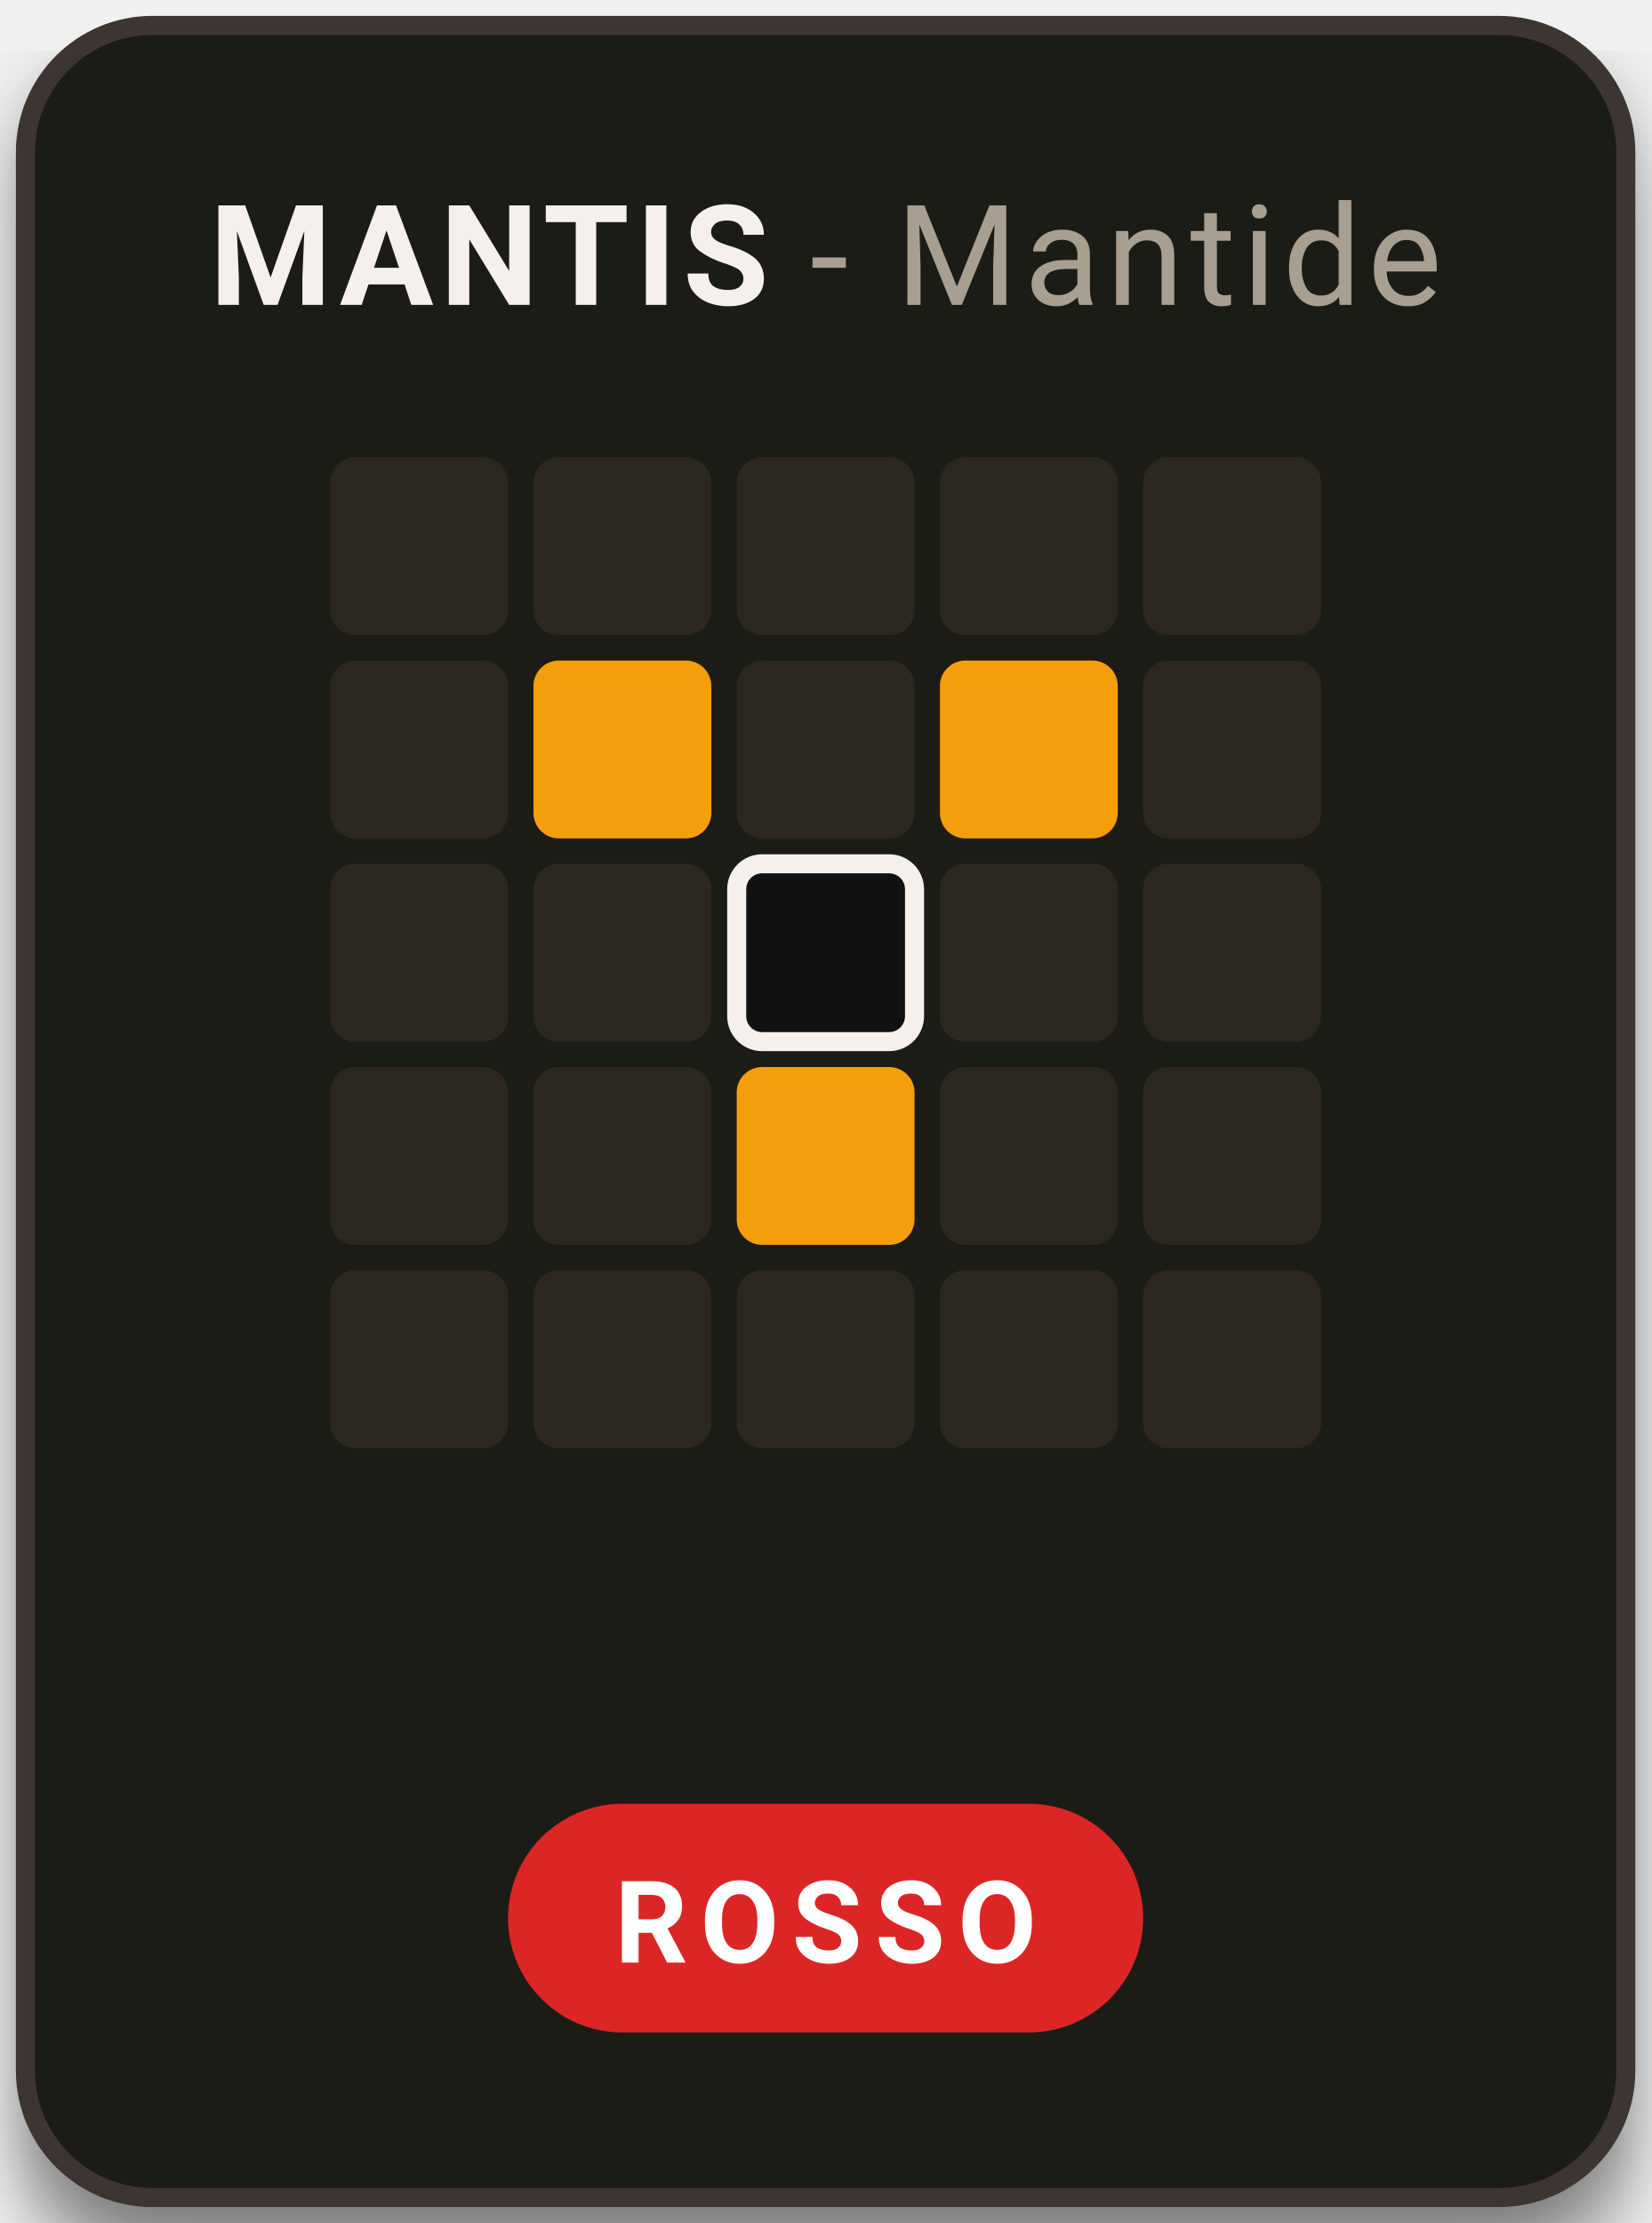
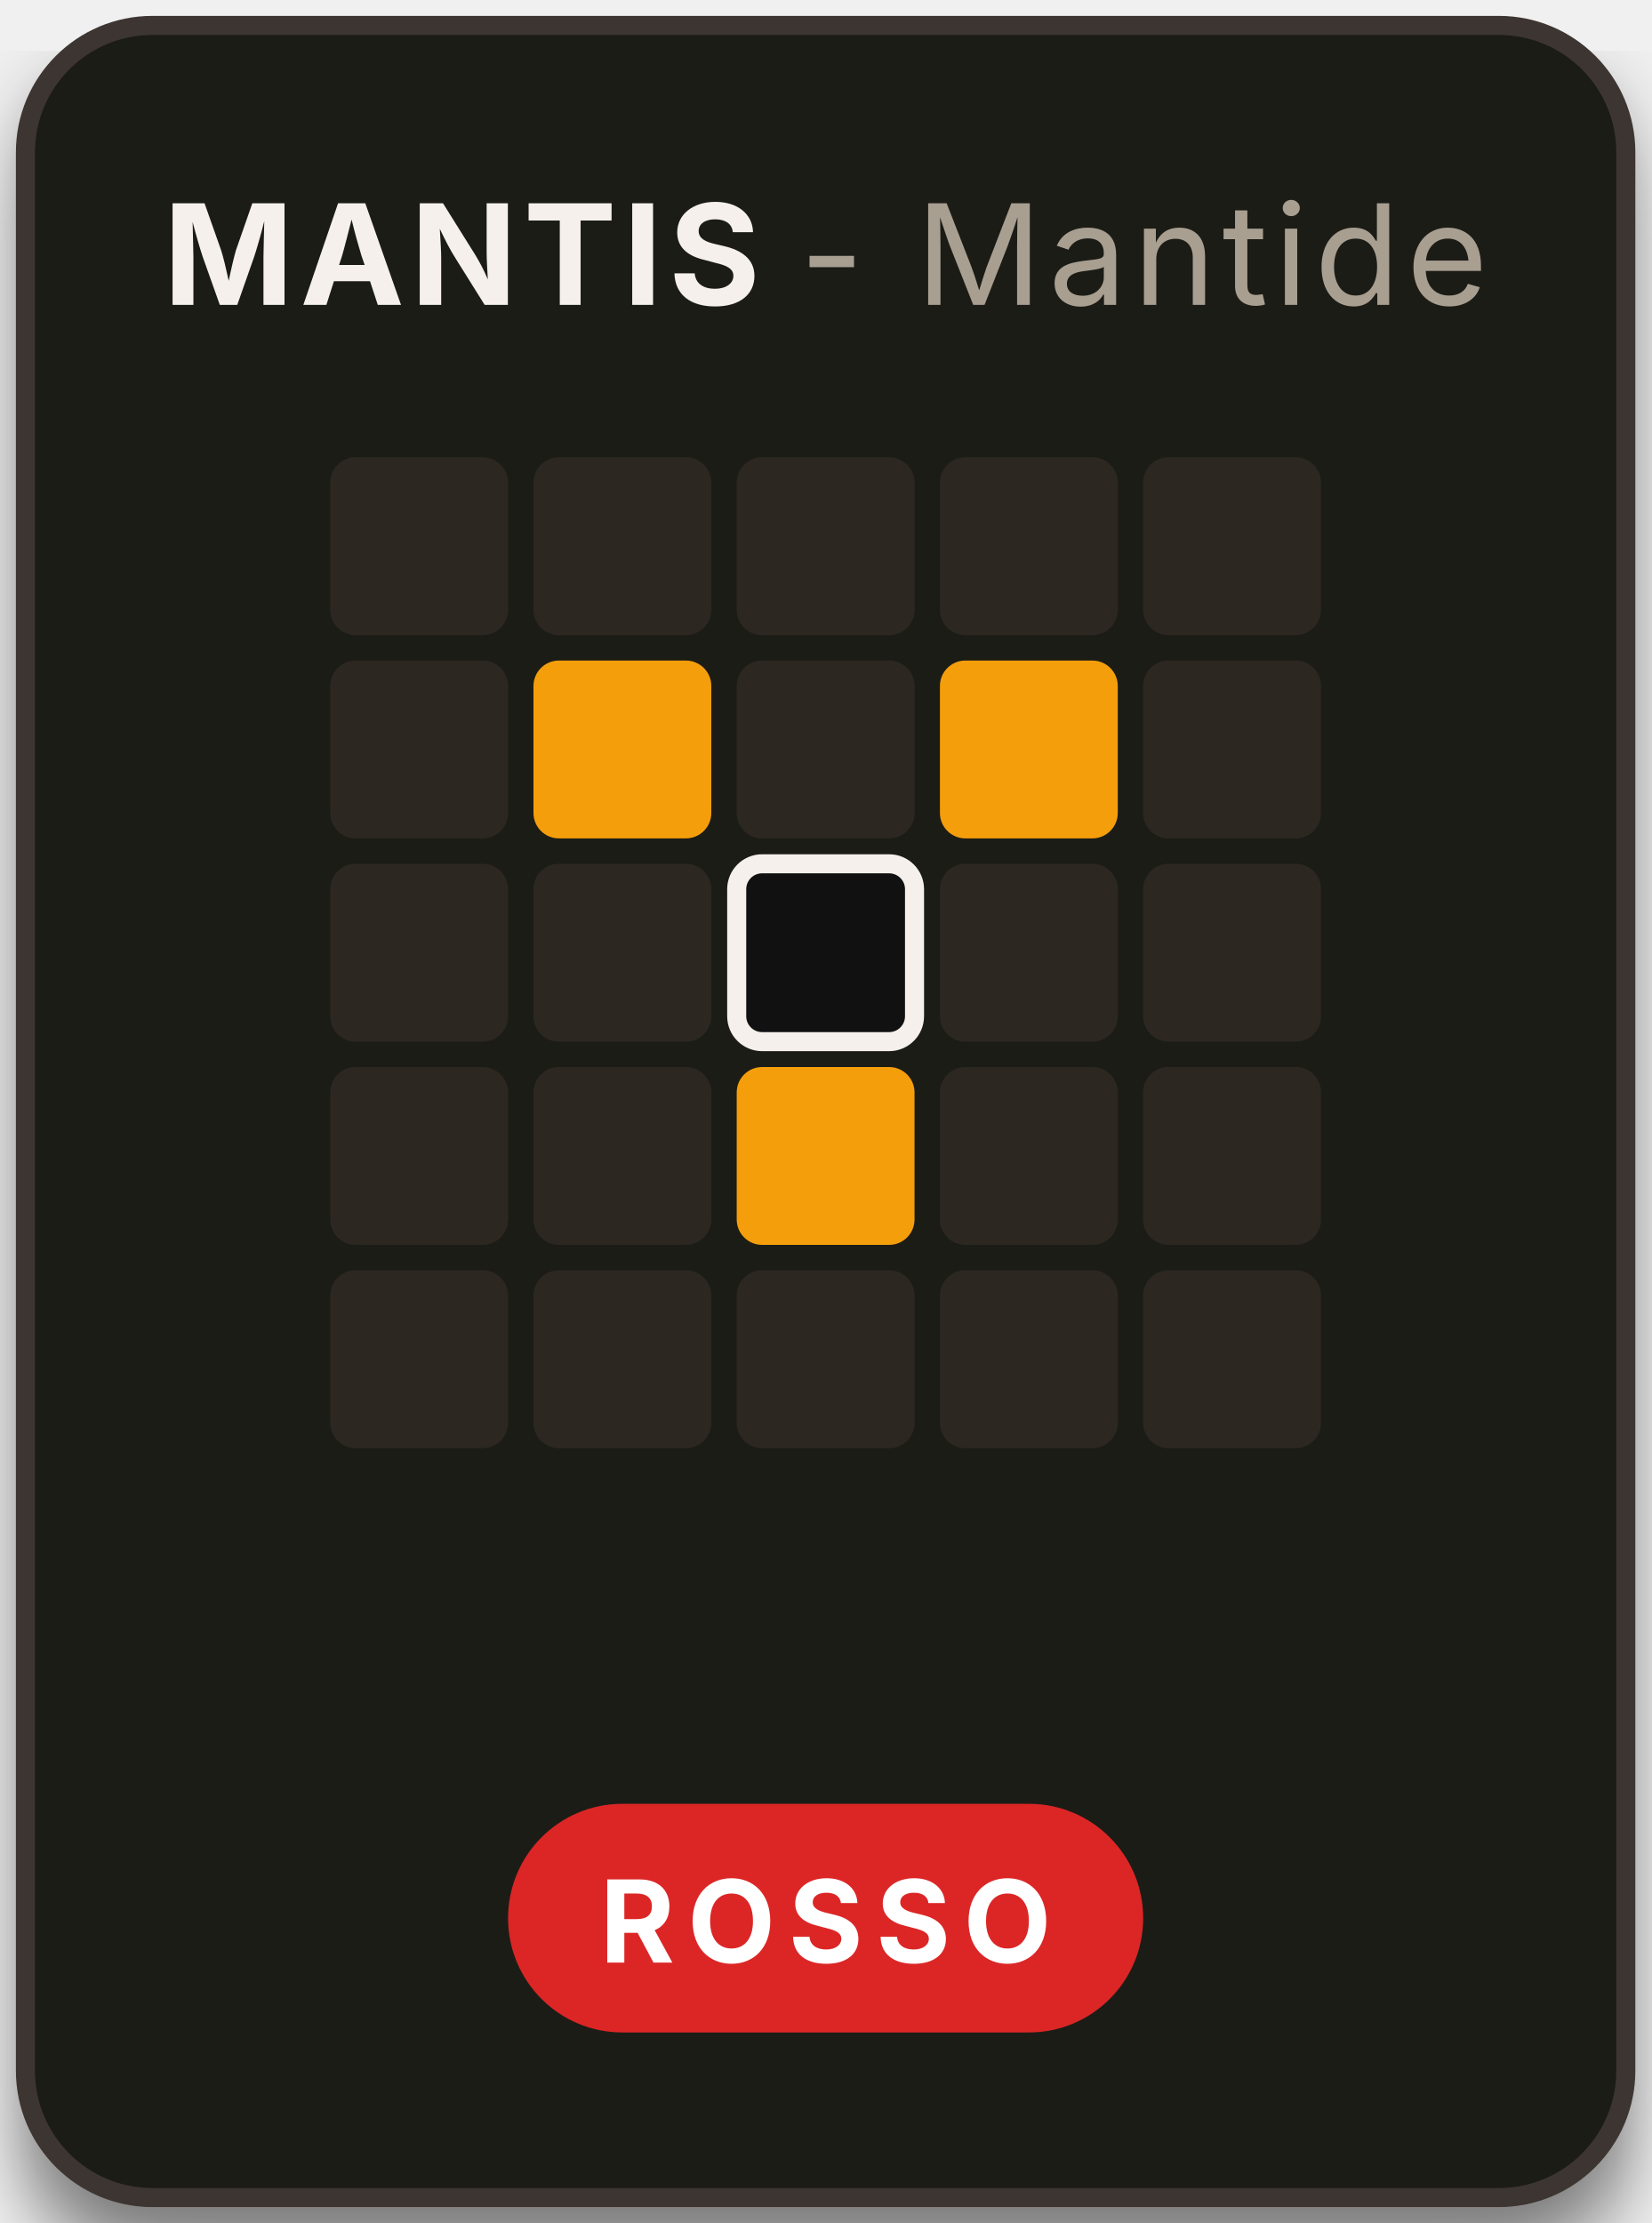
<svg xmlns="http://www.w3.org/2000/svg" viewBox="0 0 130 175" width="130" height="175">
  <defs>
    <filter id="shadow_mantis" x="-10%" y="-10%" width="120%" height="120%">
      <feDropShadow dx="0" dy="4" stdDeviation="3" flood-color="#000" flood-opacity="0.5" />
    </filter>
  </defs>
  <rect x="2" y="2" width="126" height="171" rx="10" fill="#1e1b18" stroke="#3d3630" stroke-width="1.5" filter="url(#shadow_mantis)" />
-   <text x="65" y="24" text-anchor="middle" font-family="-apple-system, BlinkMacSystemFont, 'Segoe UI', Roboto, sans-serif" font-size="11" font-weight="bold" fill="#f5f0eb" letter-spacing="0.5">
+   <text x="65" y="24" text-anchor="middle" font-family="-apple-system, BlinkMacSystemFont, sans-serif" font-size="11" font-weight="bold" fill="#f5f0eb" letter-spacing="0.5">
    MANTIS <tspan font-weight="normal" fill="#a89f91">- Mantide</tspan>
  </text>
  <g transform="translate(26, 36)">
    <rect x="0" y="0" width="14" height="14" rx="2" fill="#2d2722" />
    <rect x="16" y="0" width="14" height="14" rx="2" fill="#2d2722" />
    <rect x="32" y="0" width="14" height="14" rx="2" fill="#2d2722" />
    <rect x="48" y="0" width="14" height="14" rx="2" fill="#2d2722" />
    <rect x="64" y="0" width="14" height="14" rx="2" fill="#2d2722" />
    <rect x="0" y="16" width="14" height="14" rx="2" fill="#2d2722" />
    <rect x="16" y="16" width="14" height="14" rx="2" fill="#f59e0b" />
    <rect x="32" y="16" width="14" height="14" rx="2" fill="#2d2722" />
    <rect x="48" y="16" width="14" height="14" rx="2" fill="#f59e0b" />
    <rect x="64" y="16" width="14" height="14" rx="2" fill="#2d2722" />
    <rect x="0" y="32" width="14" height="14" rx="2" fill="#2d2722" />
    <rect x="16" y="32" width="14" height="14" rx="2" fill="#2d2722" />
    <rect x="32" y="32" width="14" height="14" rx="2" fill="#111111" stroke="#f5f0eb" stroke-width="1.5" />
    <rect x="48" y="32" width="14" height="14" rx="2" fill="#2d2722" />
    <rect x="64" y="32" width="14" height="14" rx="2" fill="#2d2722" />
    <rect x="0" y="48" width="14" height="14" rx="2" fill="#2d2722" />
    <rect x="16" y="48" width="14" height="14" rx="2" fill="#2d2722" />
    <rect x="32" y="48" width="14" height="14" rx="2" fill="#f59e0b" />
    <rect x="48" y="48" width="14" height="14" rx="2" fill="#2d2722" />
    <rect x="64" y="48" width="14" height="14" rx="2" fill="#2d2722" />
    <rect x="0" y="64" width="14" height="14" rx="2" fill="#2d2722" />
    <rect x="16" y="64" width="14" height="14" rx="2" fill="#2d2722" />
    <rect x="32" y="64" width="14" height="14" rx="2" fill="#2d2722" />
    <rect x="48" y="64" width="14" height="14" rx="2" fill="#2d2722" />
    <rect x="64" y="64" width="14" height="14" rx="2" fill="#2d2722" />
  </g>
  <g transform="translate(40, 142)">
    <rect width="50" height="18" rx="9" fill="#dc2626" />
-     <text x="25" y="12.5" text-anchor="middle" font-family="-apple-system, BlinkMacSystemFont, 'Segoe UI', Roboto, sans-serif" font-size="9" font-weight="bold" fill="#ffffff" letter-spacing="1">ROSSO</text>
+     <text x="25" y="12.5" text-anchor="middle" font-family="-apple-system, BlinkMacSystemFont, sans-serif" font-size="9" font-weight="bold" fill="#ffffff" letter-spacing="1">ROSSO</text>
  </g>
</svg>
